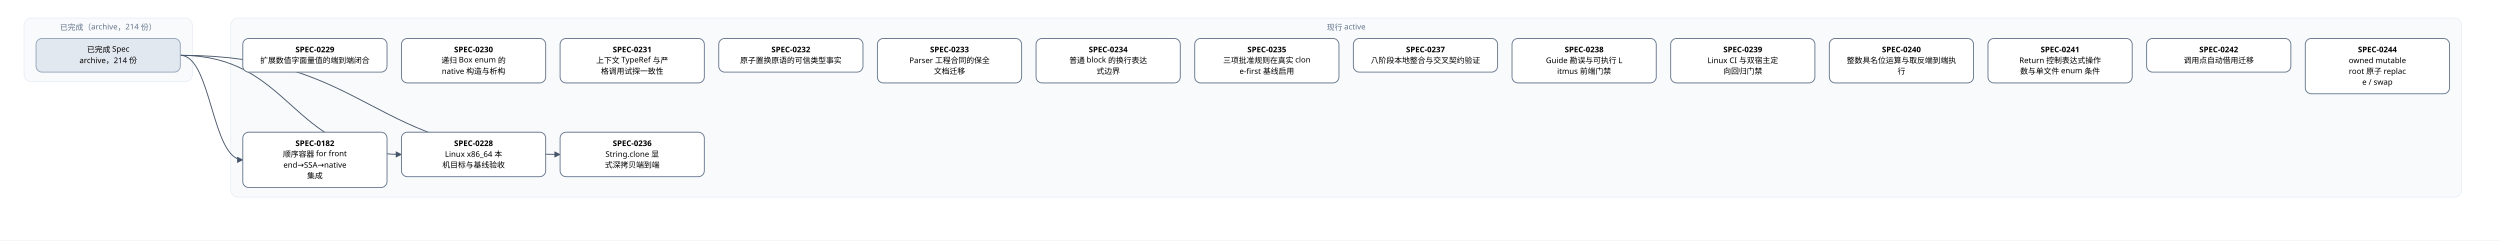
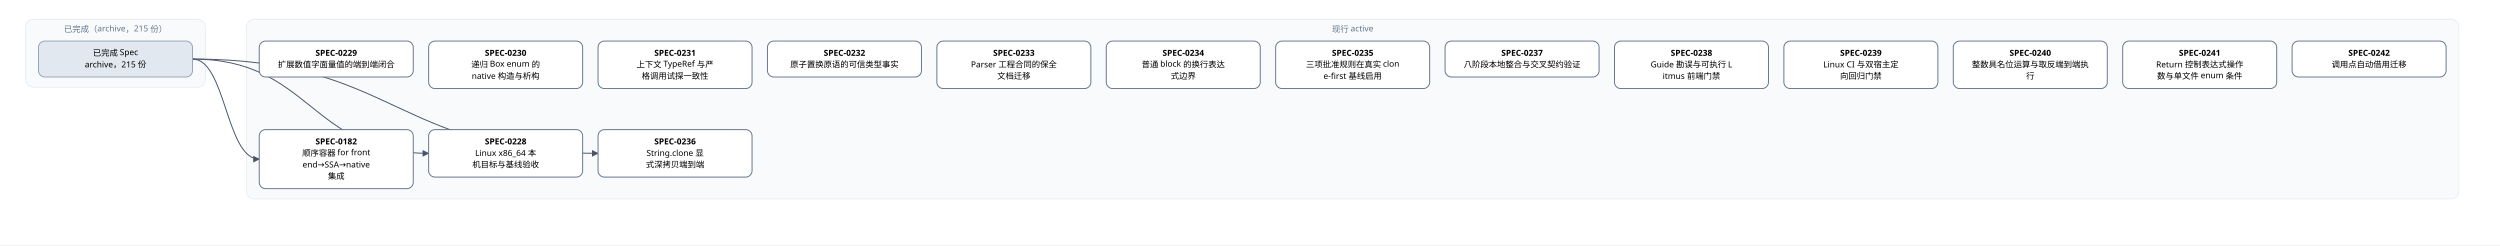
- <svg xmlns="http://www.w3.org/2000/svg" width="4160" height="400" viewBox="0 0 4160 400" font-family="PingFang SC, Microsoft YaHei, sans-serif">
+ <svg xmlns="http://www.w3.org/2000/svg" width="3896" height="382" viewBox="0 0 3896 382" font-family="PingFang SC, Microsoft YaHei, sans-serif">
  <defs>
    <marker id="arrow" viewBox="0 0 10 10" refX="9" refY="5" markerWidth="7" markerHeight="7" orient="auto-start-reverse">
      <path d="M0,0 L10,5 L0,10 z" fill="#475569" />
    </marker>
  </defs>
-   <rect width="4160" height="400" fill="#ffffff" />
+   <rect width="3896" height="382" fill="#ffffff" />
  <rect x="40" y="30" width="280" height="106" rx="12" fill="#f8fafc" stroke="#e2e8f0" />
-   <text x="180" y="50" text-anchor="middle" font-size="13" fill="#64748b">已完成（archive，214 份）</text>
-   <rect x="384" y="30" width="3712" height="298" rx="12" fill="#f8fafc" stroke="#e2e8f0" />
-   <text x="2240" y="50" text-anchor="middle" font-size="13" fill="#64748b">现行 active</text>
-   <path d="M 300 92 C 352 92, 352 266, 404 266" fill="none" stroke="#475569" stroke-width="1.5" marker-end="url(#arrow)" />
-   <path d="M 300 92 C 484 92, 484 257, 668 257" fill="none" stroke="#475569" stroke-width="1.5" marker-end="url(#arrow)" />
-   <path d="M 300 92 C 616 92, 616 257, 932 257" fill="none" stroke="#475569" stroke-width="1.5" marker-end="url(#arrow)" />
-   <rect x="404" y="220" width="240" height="92" rx="10" fill="#ffffff" stroke="#64748b" stroke-width="1.5" />
-   <text x="524" y="243" text-anchor="middle" font-size="13" font-weight="600">SPEC-0182</text>
-   <text x="524" y="261" text-anchor="middle" font-size="13">顺序容器 for front</text>
-   <text x="524" y="279" text-anchor="middle" font-size="13">end→SSA→native</text>
-   <text x="524" y="297" text-anchor="middle" font-size="13"> 集成</text>
-   <rect x="668" y="220" width="240" height="74" rx="10" fill="#ffffff" stroke="#64748b" stroke-width="1.5" />
-   <text x="788" y="243" text-anchor="middle" font-size="13" font-weight="600">SPEC-0228</text>
-   <text x="788" y="261" text-anchor="middle" font-size="13">Linux x86_64 本</text>
-   <text x="788" y="279" text-anchor="middle" font-size="13">机目标与基线验收</text>
+   <text x="180" y="50" text-anchor="middle" font-size="13" fill="#64748b">已完成（archive，215 份）</text>
+   <rect x="384" y="30" width="3448" height="280" rx="12" fill="#f8fafc" stroke="#e2e8f0" />
+   <text x="2108" y="50" text-anchor="middle" font-size="13" fill="#64748b">现行 active</text>
+   <path d="M 300 92 C 352 92, 352 248, 404 248" fill="none" stroke="#475569" stroke-width="1.5" marker-end="url(#arrow)" />
+   <path d="M 300 92 C 484 92, 484 239, 668 239" fill="none" stroke="#475569" stroke-width="1.5" marker-end="url(#arrow)" />
+   <path d="M 300 92 C 616 92, 616 239, 932 239" fill="none" stroke="#475569" stroke-width="1.5" marker-end="url(#arrow)" />
+   <rect x="404" y="202" width="240" height="92" rx="10" fill="#ffffff" stroke="#64748b" stroke-width="1.5" />
+   <text x="524" y="225" text-anchor="middle" font-size="13" font-weight="600">SPEC-0182</text>
+   <text x="524" y="243" text-anchor="middle" font-size="13">顺序容器 for front</text>
+   <text x="524" y="261" text-anchor="middle" font-size="13">end→SSA→native</text>
+   <text x="524" y="279" text-anchor="middle" font-size="13"> 集成</text>
+   <rect x="668" y="202" width="240" height="74" rx="10" fill="#ffffff" stroke="#64748b" stroke-width="1.5" />
+   <text x="788" y="225" text-anchor="middle" font-size="13" font-weight="600">SPEC-0228</text>
+   <text x="788" y="243" text-anchor="middle" font-size="13">Linux x86_64 本</text>
+   <text x="788" y="261" text-anchor="middle" font-size="13">机目标与基线验收</text>
  <rect x="404" y="64" width="240" height="56" rx="10" fill="#ffffff" stroke="#64748b" stroke-width="1.5" />
  <text x="524" y="87" text-anchor="middle" font-size="13" font-weight="600">SPEC-0229</text>
  <text x="524" y="105" text-anchor="middle" font-size="13">扩展数值字面量值的端到端闭合</text>
  <rect x="668" y="64" width="240" height="74" rx="10" fill="#ffffff" stroke="#64748b" stroke-width="1.5" />
  <text x="788" y="87" text-anchor="middle" font-size="13" font-weight="600">SPEC-0230</text>
  <text x="788" y="105" text-anchor="middle" font-size="13">递归 Box enum 的 </text>
  <text x="788" y="123" text-anchor="middle" font-size="13">native 构造与析构</text>
  <rect x="932" y="64" width="240" height="74" rx="10" fill="#ffffff" stroke="#64748b" stroke-width="1.5" />
  <text x="1052" y="87" text-anchor="middle" font-size="13" font-weight="600">SPEC-0231</text>
  <text x="1052" y="105" text-anchor="middle" font-size="13">上下文 TypeRef 与严</text>
  <text x="1052" y="123" text-anchor="middle" font-size="13">格调用试探一致性</text>
  <rect x="1196" y="64" width="240" height="56" rx="10" fill="#ffffff" stroke="#64748b" stroke-width="1.5" />
  <text x="1316" y="87" text-anchor="middle" font-size="13" font-weight="600">SPEC-0232</text>
  <text x="1316" y="105" text-anchor="middle" font-size="13">原子置换原语的可信类型事实</text>
  <rect x="1460" y="64" width="240" height="74" rx="10" fill="#ffffff" stroke="#64748b" stroke-width="1.5" />
  <text x="1580" y="87" text-anchor="middle" font-size="13" font-weight="600">SPEC-0233</text>
  <text x="1580" y="105" text-anchor="middle" font-size="13">Parser 工程合同的保全</text>
  <text x="1580" y="123" text-anchor="middle" font-size="13">文档迁移</text>
  <rect x="1724" y="64" width="240" height="74" rx="10" fill="#ffffff" stroke="#64748b" stroke-width="1.5" />
  <text x="1844" y="87" text-anchor="middle" font-size="13" font-weight="600">SPEC-0234</text>
  <text x="1844" y="105" text-anchor="middle" font-size="13">普通 block 的换行表达</text>
  <text x="1844" y="123" text-anchor="middle" font-size="13">式边界</text>
  <rect x="1988" y="64" width="240" height="74" rx="10" fill="#ffffff" stroke="#64748b" stroke-width="1.5" />
  <text x="2108" y="87" text-anchor="middle" font-size="13" font-weight="600">SPEC-0235</text>
  <text x="2108" y="105" text-anchor="middle" font-size="13">三项批准规则在真实 clon</text>
  <text x="2108" y="123" text-anchor="middle" font-size="13">e-first 基线启用</text>
-   <rect x="932" y="220" width="240" height="74" rx="10" fill="#ffffff" stroke="#64748b" stroke-width="1.5" />
-   <text x="1052" y="243" text-anchor="middle" font-size="13" font-weight="600">SPEC-0236</text>
-   <text x="1052" y="261" text-anchor="middle" font-size="13">String.clone 显</text>
-   <text x="1052" y="279" text-anchor="middle" font-size="13">式深拷贝端到端</text>
+   <rect x="932" y="202" width="240" height="74" rx="10" fill="#ffffff" stroke="#64748b" stroke-width="1.5" />
+   <text x="1052" y="225" text-anchor="middle" font-size="13" font-weight="600">SPEC-0236</text>
+   <text x="1052" y="243" text-anchor="middle" font-size="13">String.clone 显</text>
+   <text x="1052" y="261" text-anchor="middle" font-size="13">式深拷贝端到端</text>
  <rect x="2252" y="64" width="240" height="56" rx="10" fill="#ffffff" stroke="#64748b" stroke-width="1.5" />
  <text x="2372" y="87" text-anchor="middle" font-size="13" font-weight="600">SPEC-0237</text>
  <text x="2372" y="105" text-anchor="middle" font-size="13">八阶段本地整合与交叉契约验证</text>
  <rect x="2516" y="64" width="240" height="74" rx="10" fill="#ffffff" stroke="#64748b" stroke-width="1.5" />
  <text x="2636" y="87" text-anchor="middle" font-size="13" font-weight="600">SPEC-0238</text>
  <text x="2636" y="105" text-anchor="middle" font-size="13">Guide 勘误与可执行 L</text>
  <text x="2636" y="123" text-anchor="middle" font-size="13">itmus 前端门禁</text>
  <rect x="2780" y="64" width="240" height="74" rx="10" fill="#ffffff" stroke="#64748b" stroke-width="1.5" />
  <text x="2900" y="87" text-anchor="middle" font-size="13" font-weight="600">SPEC-0239</text>
  <text x="2900" y="105" text-anchor="middle" font-size="13">Linux CI 与双宿主定</text>
  <text x="2900" y="123" text-anchor="middle" font-size="13">向回归门禁</text>
  <rect x="3044" y="64" width="240" height="74" rx="10" fill="#ffffff" stroke="#64748b" stroke-width="1.5" />
  <text x="3164" y="87" text-anchor="middle" font-size="13" font-weight="600">SPEC-0240</text>
  <text x="3164" y="105" text-anchor="middle" font-size="13">整数具名位运算与取反端到端执</text>
  <text x="3164" y="123" text-anchor="middle" font-size="13">行</text>
  <rect x="3308" y="64" width="240" height="74" rx="10" fill="#ffffff" stroke="#64748b" stroke-width="1.5" />
  <text x="3428" y="87" text-anchor="middle" font-size="13" font-weight="600">SPEC-0241</text>
  <text x="3428" y="105" text-anchor="middle" font-size="13">Return 控制表达式操作</text>
  <text x="3428" y="123" text-anchor="middle" font-size="13">数与单文件 enum 条件</text>
  <rect x="3572" y="64" width="240" height="56" rx="10" fill="#ffffff" stroke="#64748b" stroke-width="1.5" />
  <text x="3692" y="87" text-anchor="middle" font-size="13" font-weight="600">SPEC-0242</text>
  <text x="3692" y="105" text-anchor="middle" font-size="13">调用点自动借用迁移</text>
-   <rect x="3836" y="64" width="240" height="92" rx="10" fill="#ffffff" stroke="#64748b" stroke-width="1.5" />
-   <text x="3956" y="87" text-anchor="middle" font-size="13" font-weight="600">SPEC-0244</text>
-   <text x="3956" y="105" text-anchor="middle" font-size="13">owned mutable </text>
-   <text x="3956" y="123" text-anchor="middle" font-size="13">root 原子 replac</text>
-   <text x="3956" y="141" text-anchor="middle" font-size="13">e / swap</text>
  <rect x="60" y="64" width="240" height="56" rx="10" fill="#e2e8f0" stroke="#94a3b8" stroke-width="1.5" />
  <text x="180" y="87" text-anchor="middle" font-size="13">已完成 Spec</text>
-   <text x="180" y="105" text-anchor="middle" font-size="13">archive，214 份</text>
+   <text x="180" y="105" text-anchor="middle" font-size="13">archive，215 份</text>
</svg>
